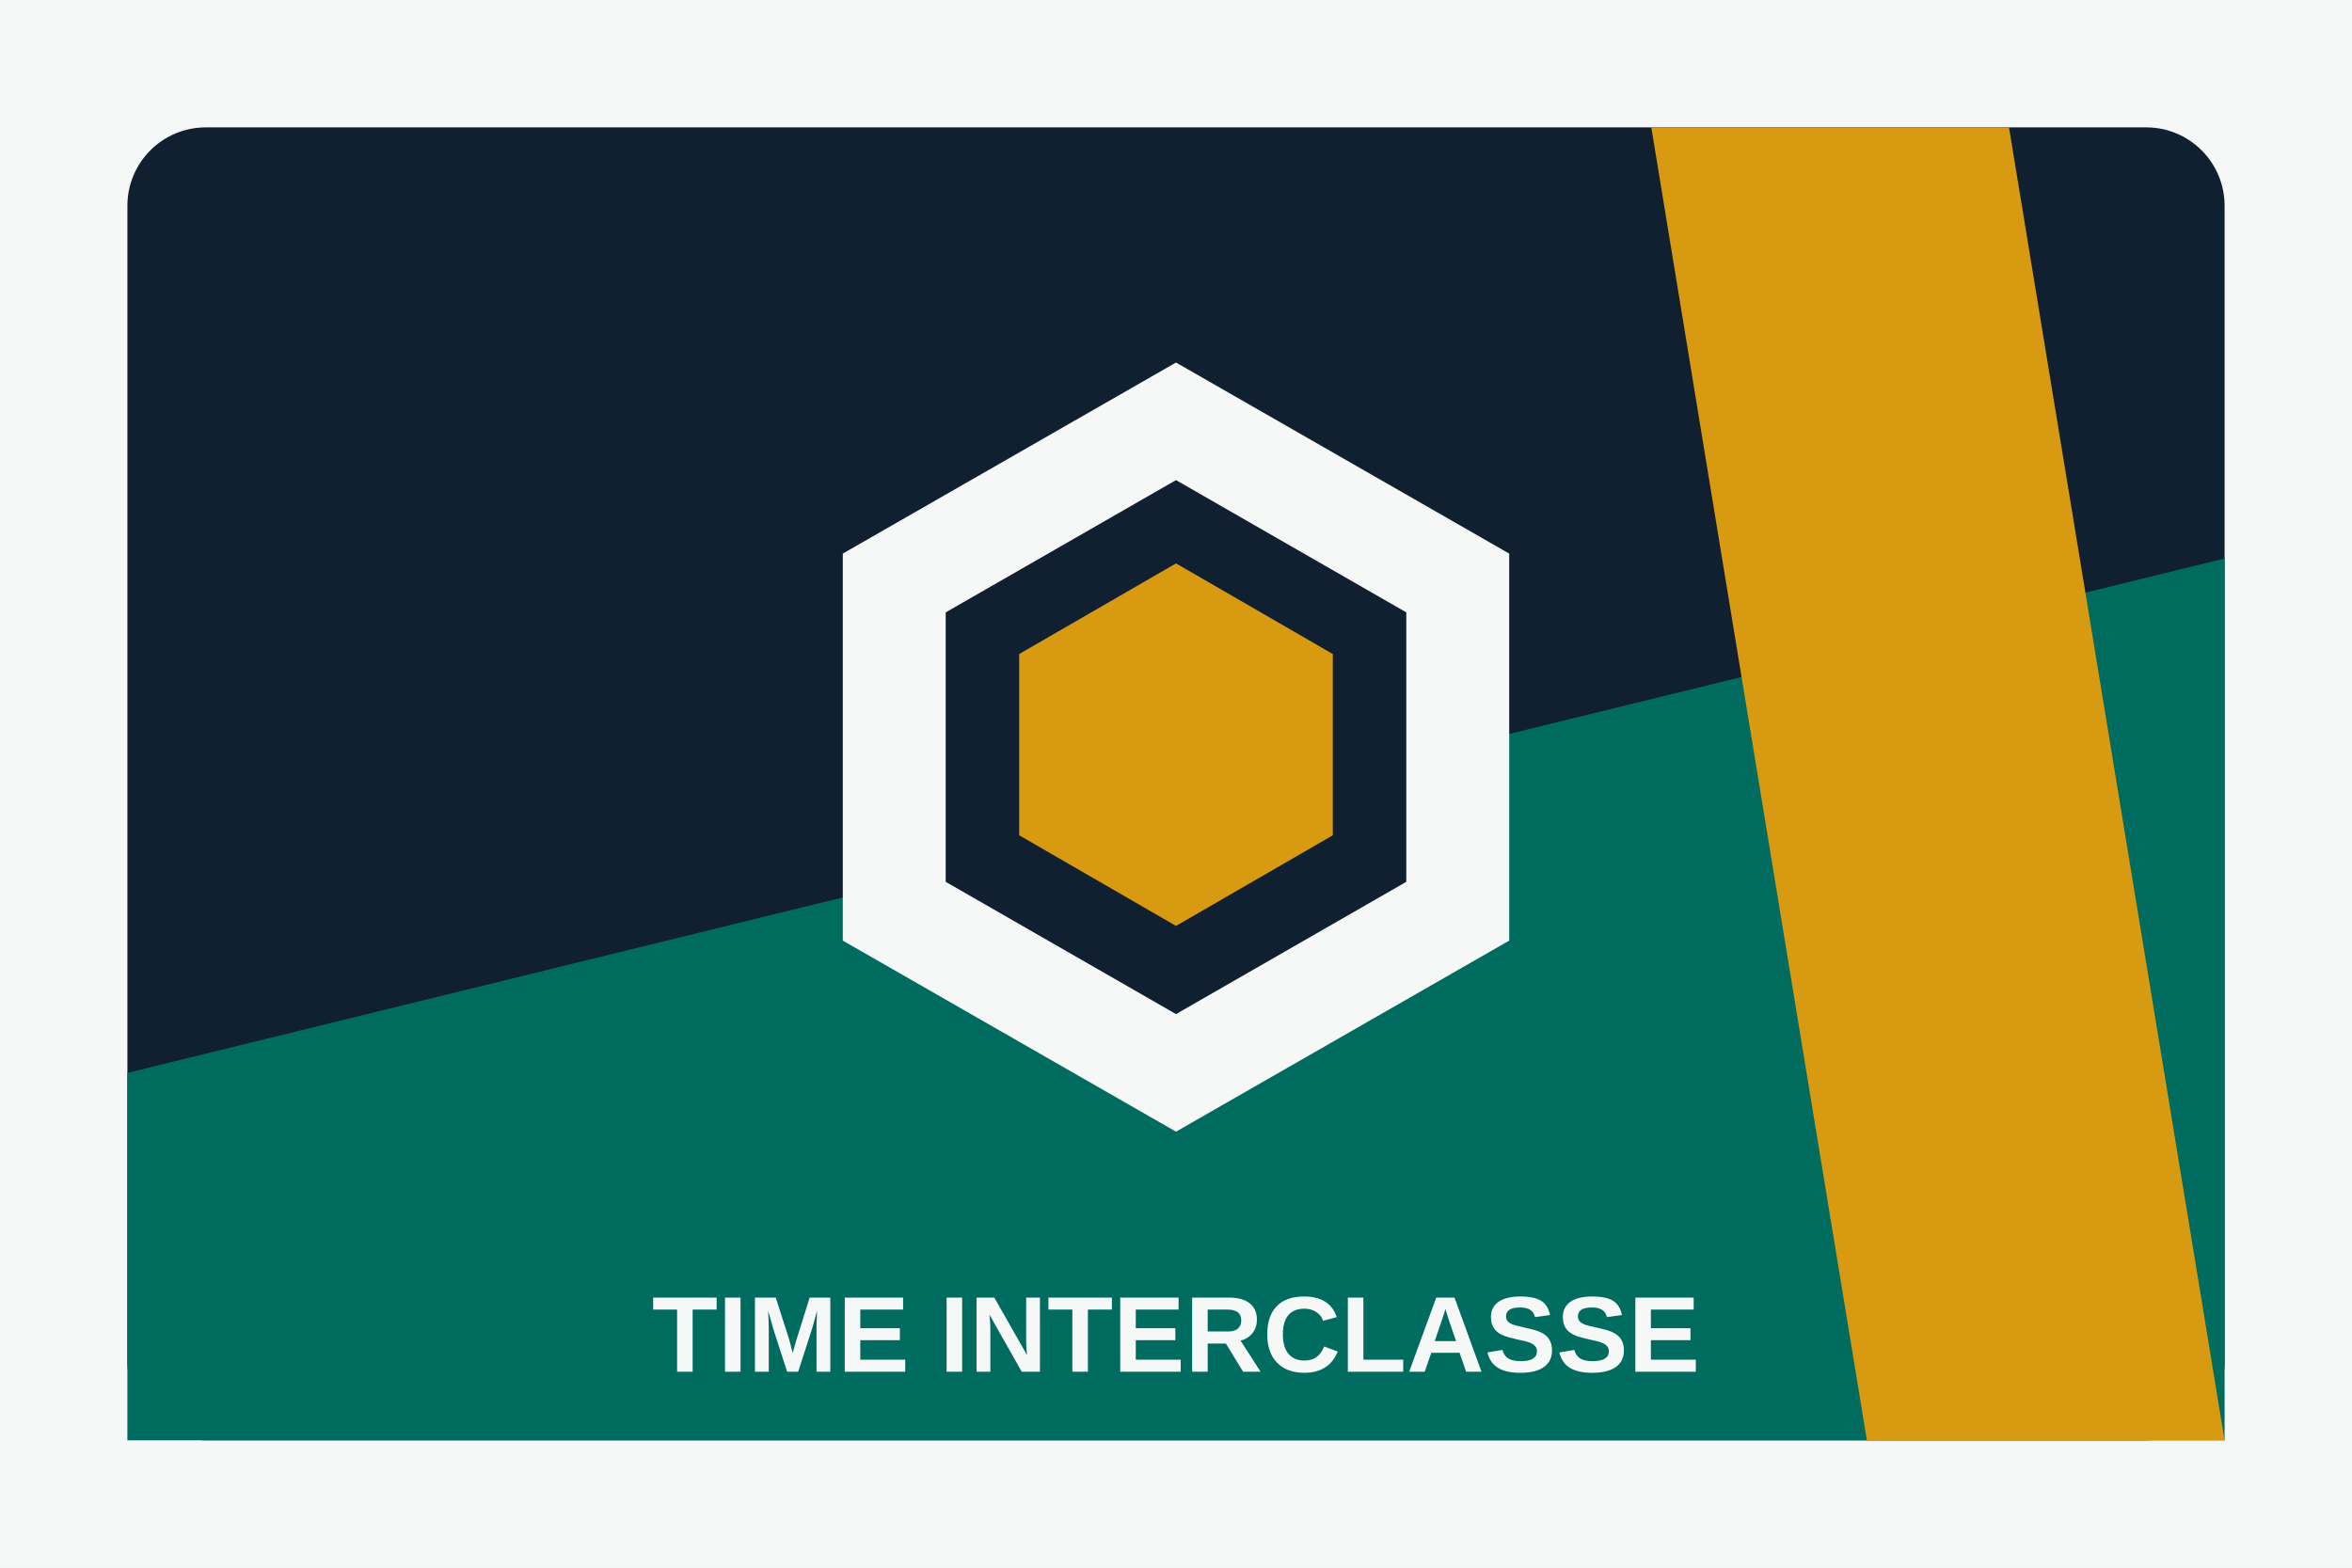
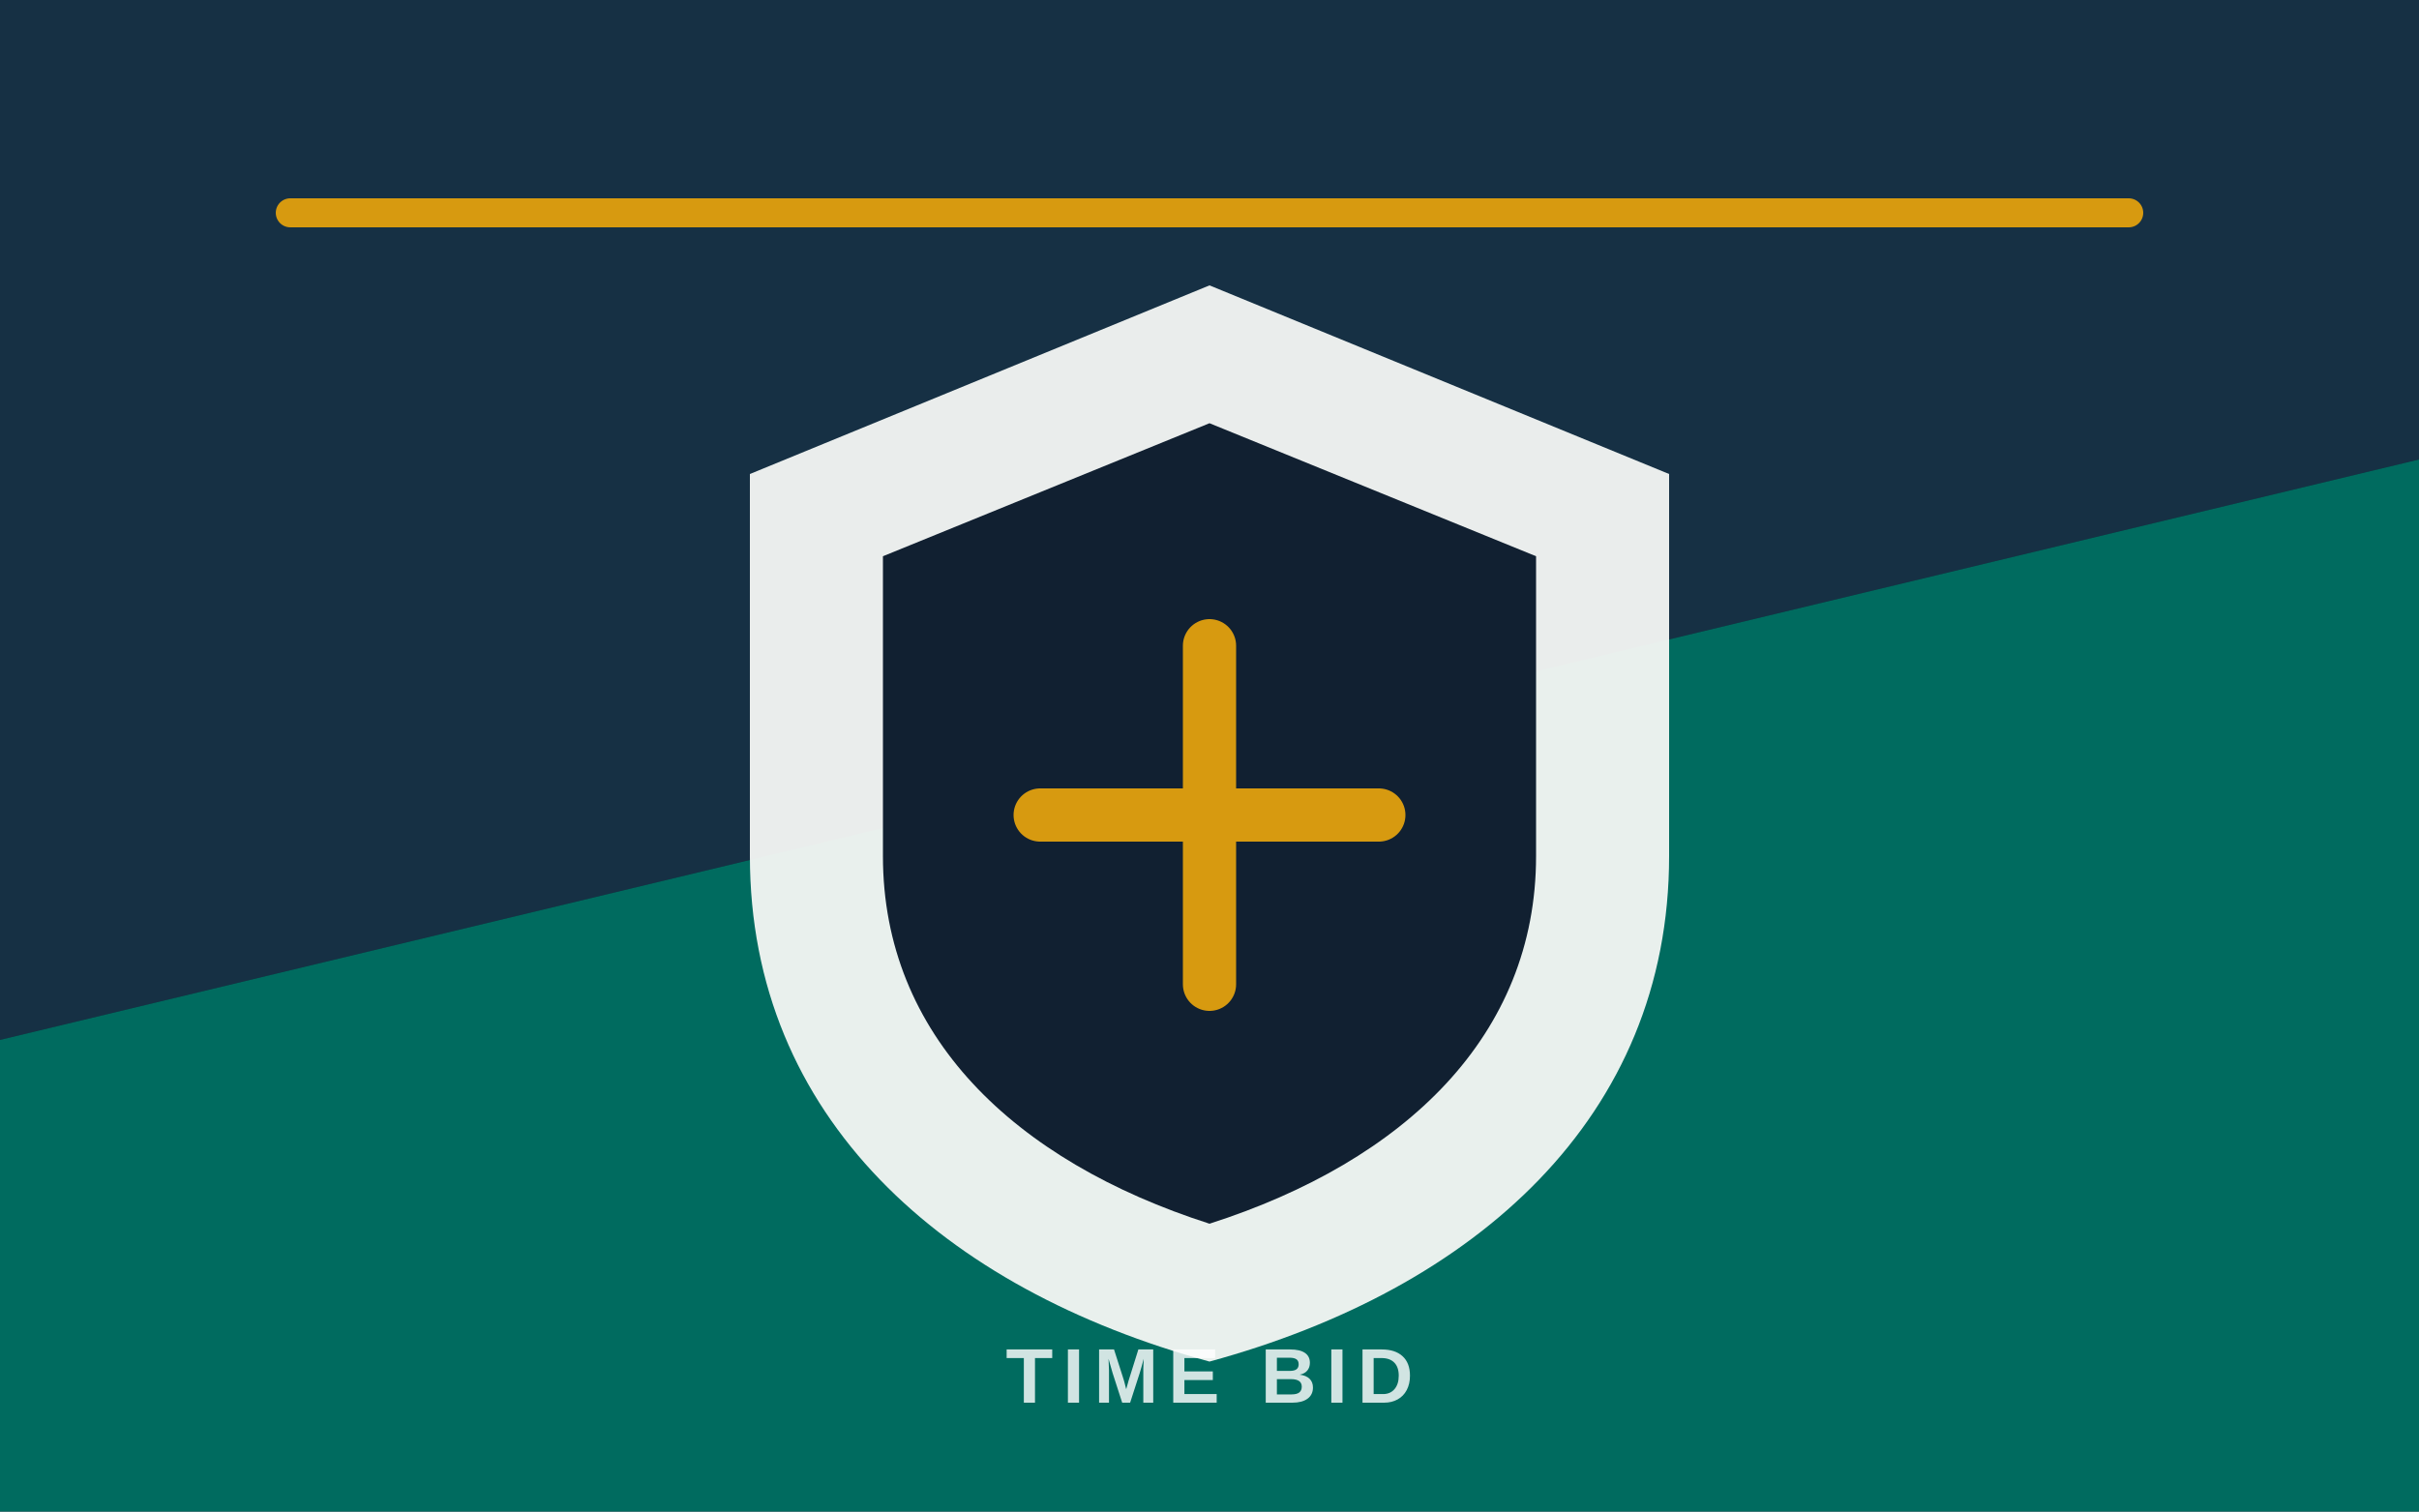
- <svg xmlns="http://www.w3.org/2000/svg" width="960" height="640" viewBox="0 0 960 640" fill="none" role="img" aria-labelledby="title desc">
-   <rect width="960" height="640" fill="#F6F8F7" />
-   <rect x="52" y="52" width="856" height="536" rx="32" fill="#112031" />
-   <path d="M52 438L908 228V588H52V438Z" fill="#006B5F" />
-   <path d="M674 52H820L908 588H762L674 52Z" fill="#D79A10" />
-   <path d="M480 148L616 226V384L480 462L344 384V226L480 148Z" fill="#F6F8F7" />
-   <path d="M480 196L574 250V360L480 414L386 360V250L480 196Z" fill="#112031" />
-   <path d="M480 230L544 267V341L480 378L416 341V267L480 230Z" fill="#D79A10" />
-   <text x="480" y="560" text-anchor="middle" fill="#F6F8F7" font-family="Arial, sans-serif" font-size="44" font-weight="700">TIME INTERCLASSE</text>
+ <svg xmlns="http://www.w3.org/2000/svg" width="1000" height="625" viewBox="0 0 1000 625" fill="none">
+   <rect width="1000" height="625" fill="#112031" />
+   <path d="M0 0H1000V190L0 430V0Z" fill="#163044" />
+   <path d="M0 430L1000 190V625H0V430Z" fill="#006B5F" />
+   <path d="M500 118L690 196V354C690 462 610 533 500 563C390 533 310 462 310 354V196L500 118Z" fill="#F4F7F5" opacity="0.95" />
+   <path d="M500 175L635 230V354C635 428 581 480 500 506C419 480 365 428 365 354V230L500 175Z" fill="#112031" />
+   <path d="M430 337H570" stroke="#D79A10" stroke-width="22" stroke-linecap="round" />
+   <path d="M500 267V407" stroke="#D79A10" stroke-width="22" stroke-linecap="round" />
+   <path d="M120 88H880" stroke="#D79A10" stroke-width="12" stroke-linecap="round" />
+   <text x="500" y="580" text-anchor="middle" fill="#FFFFFF" fill-opacity="0.82" font-family="Arial, Helvetica, sans-serif" font-size="32" font-weight="700" letter-spacing="4">TIME BID</text>
</svg>
